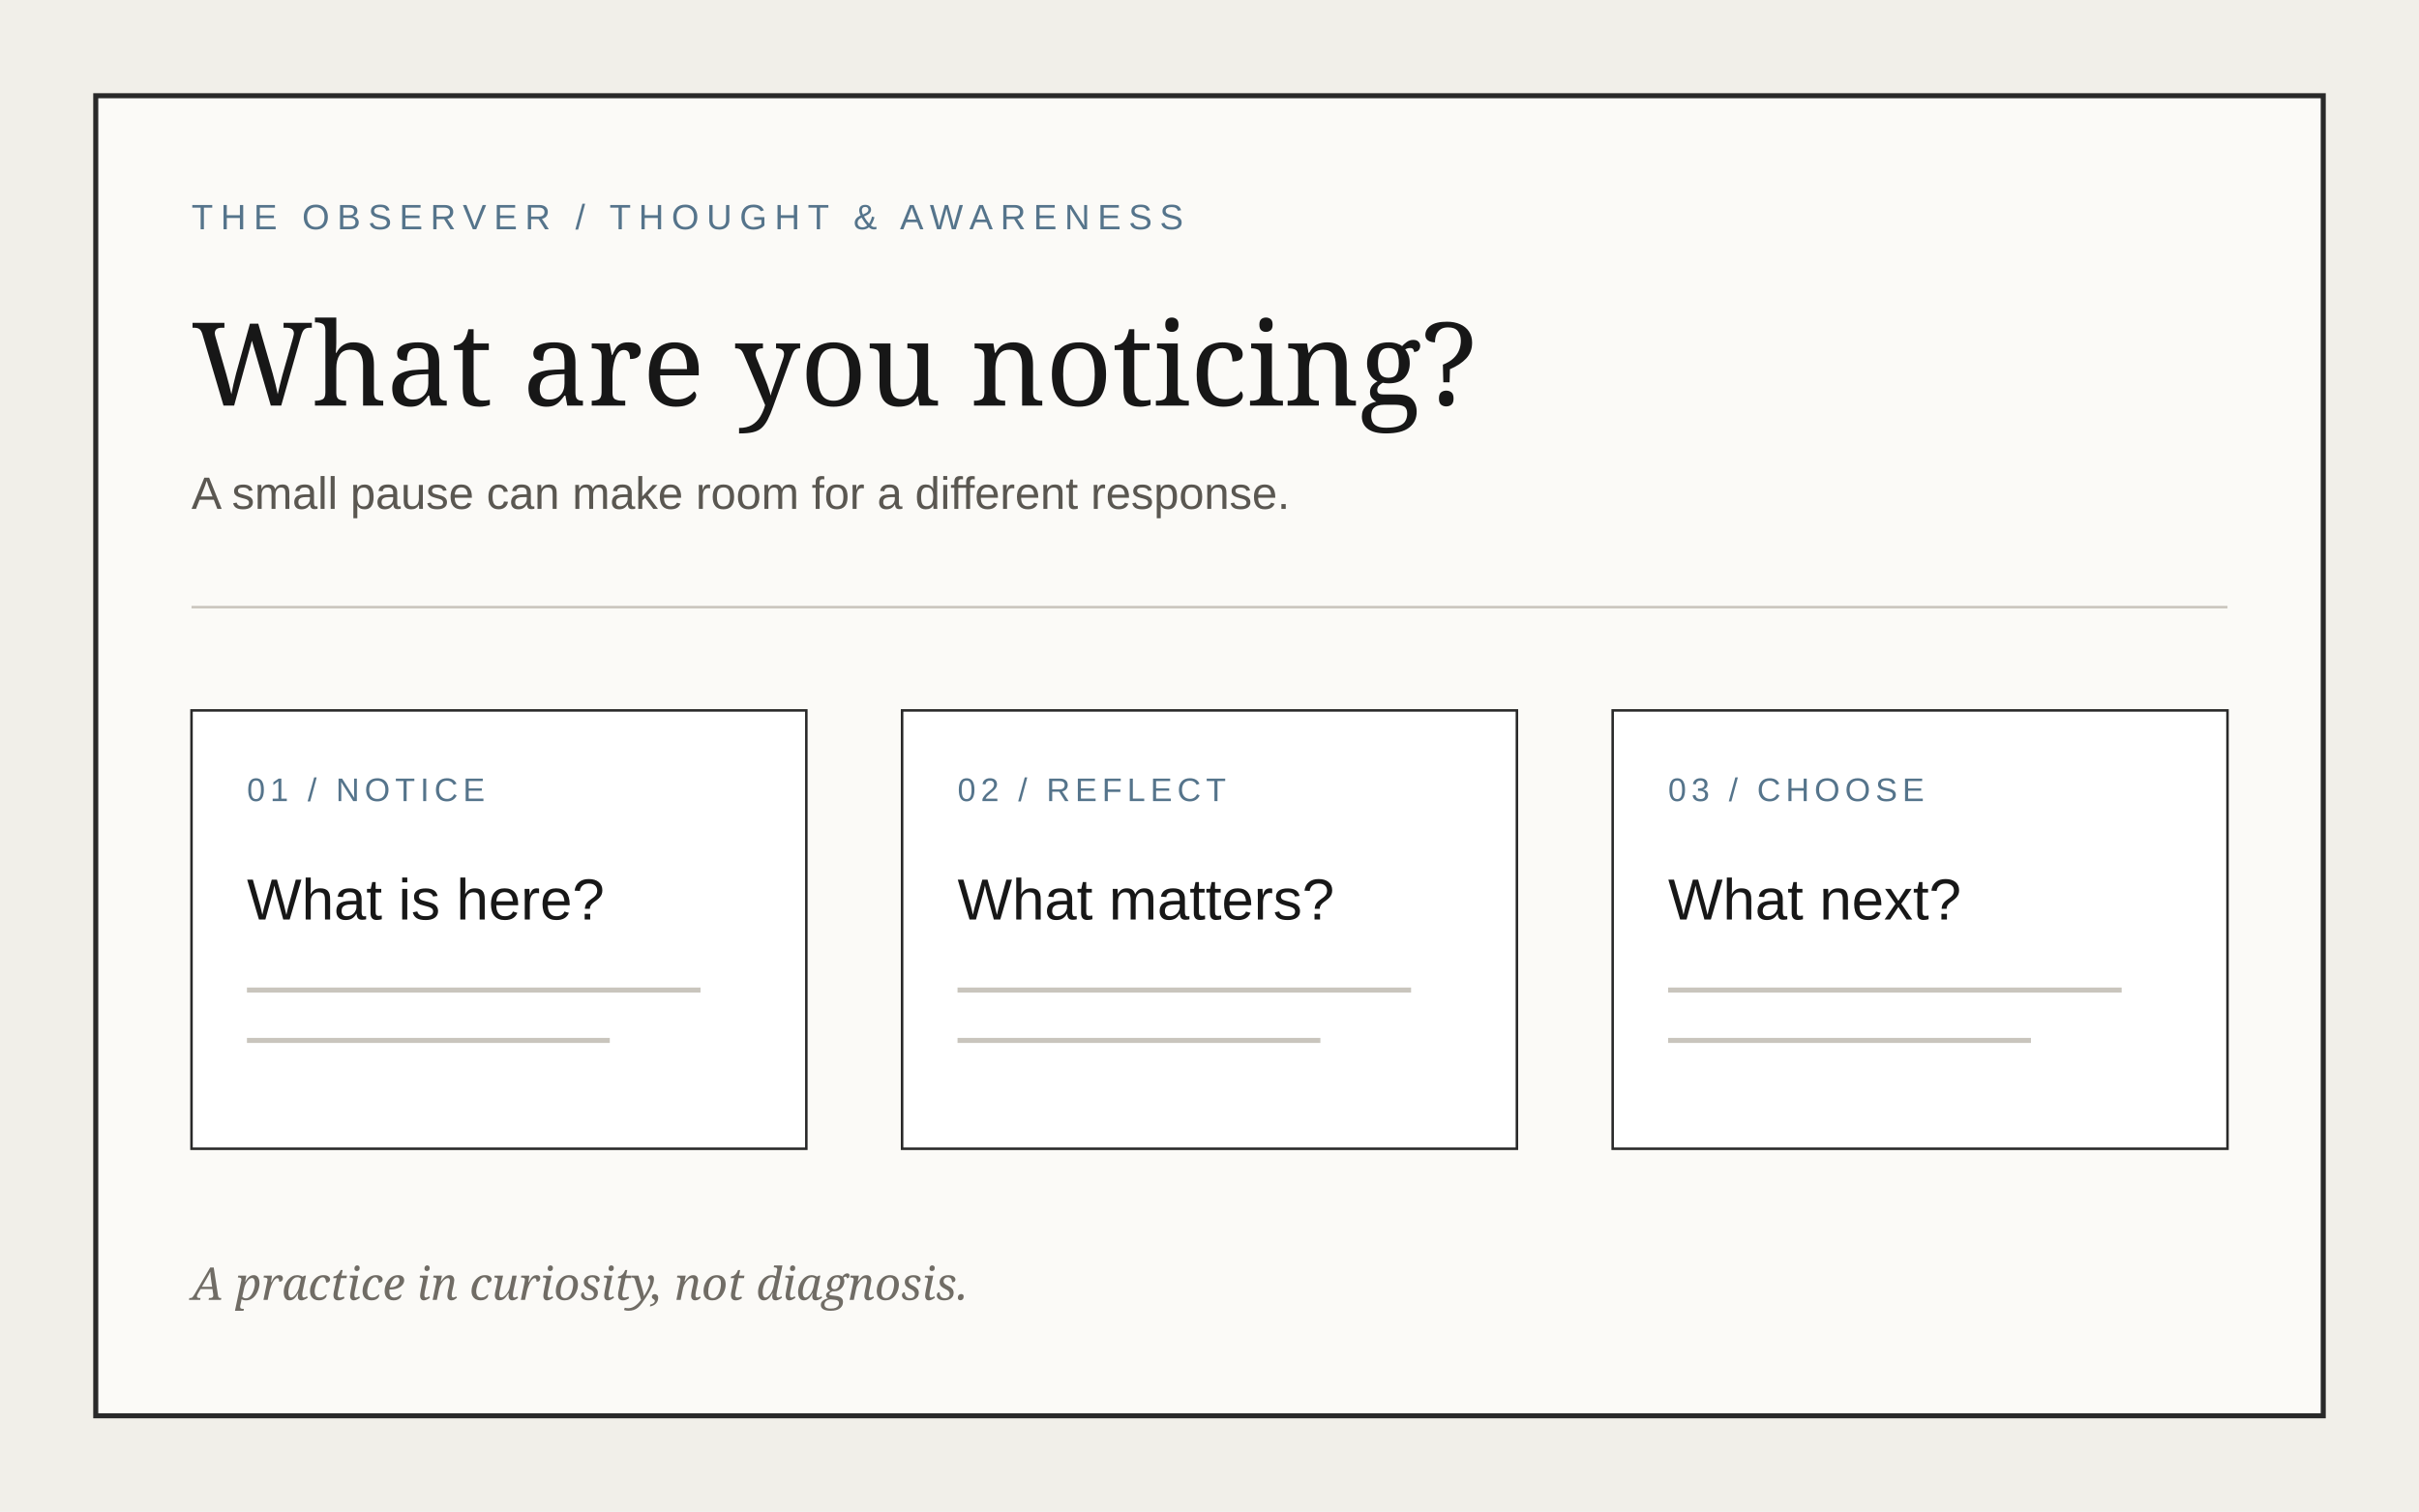
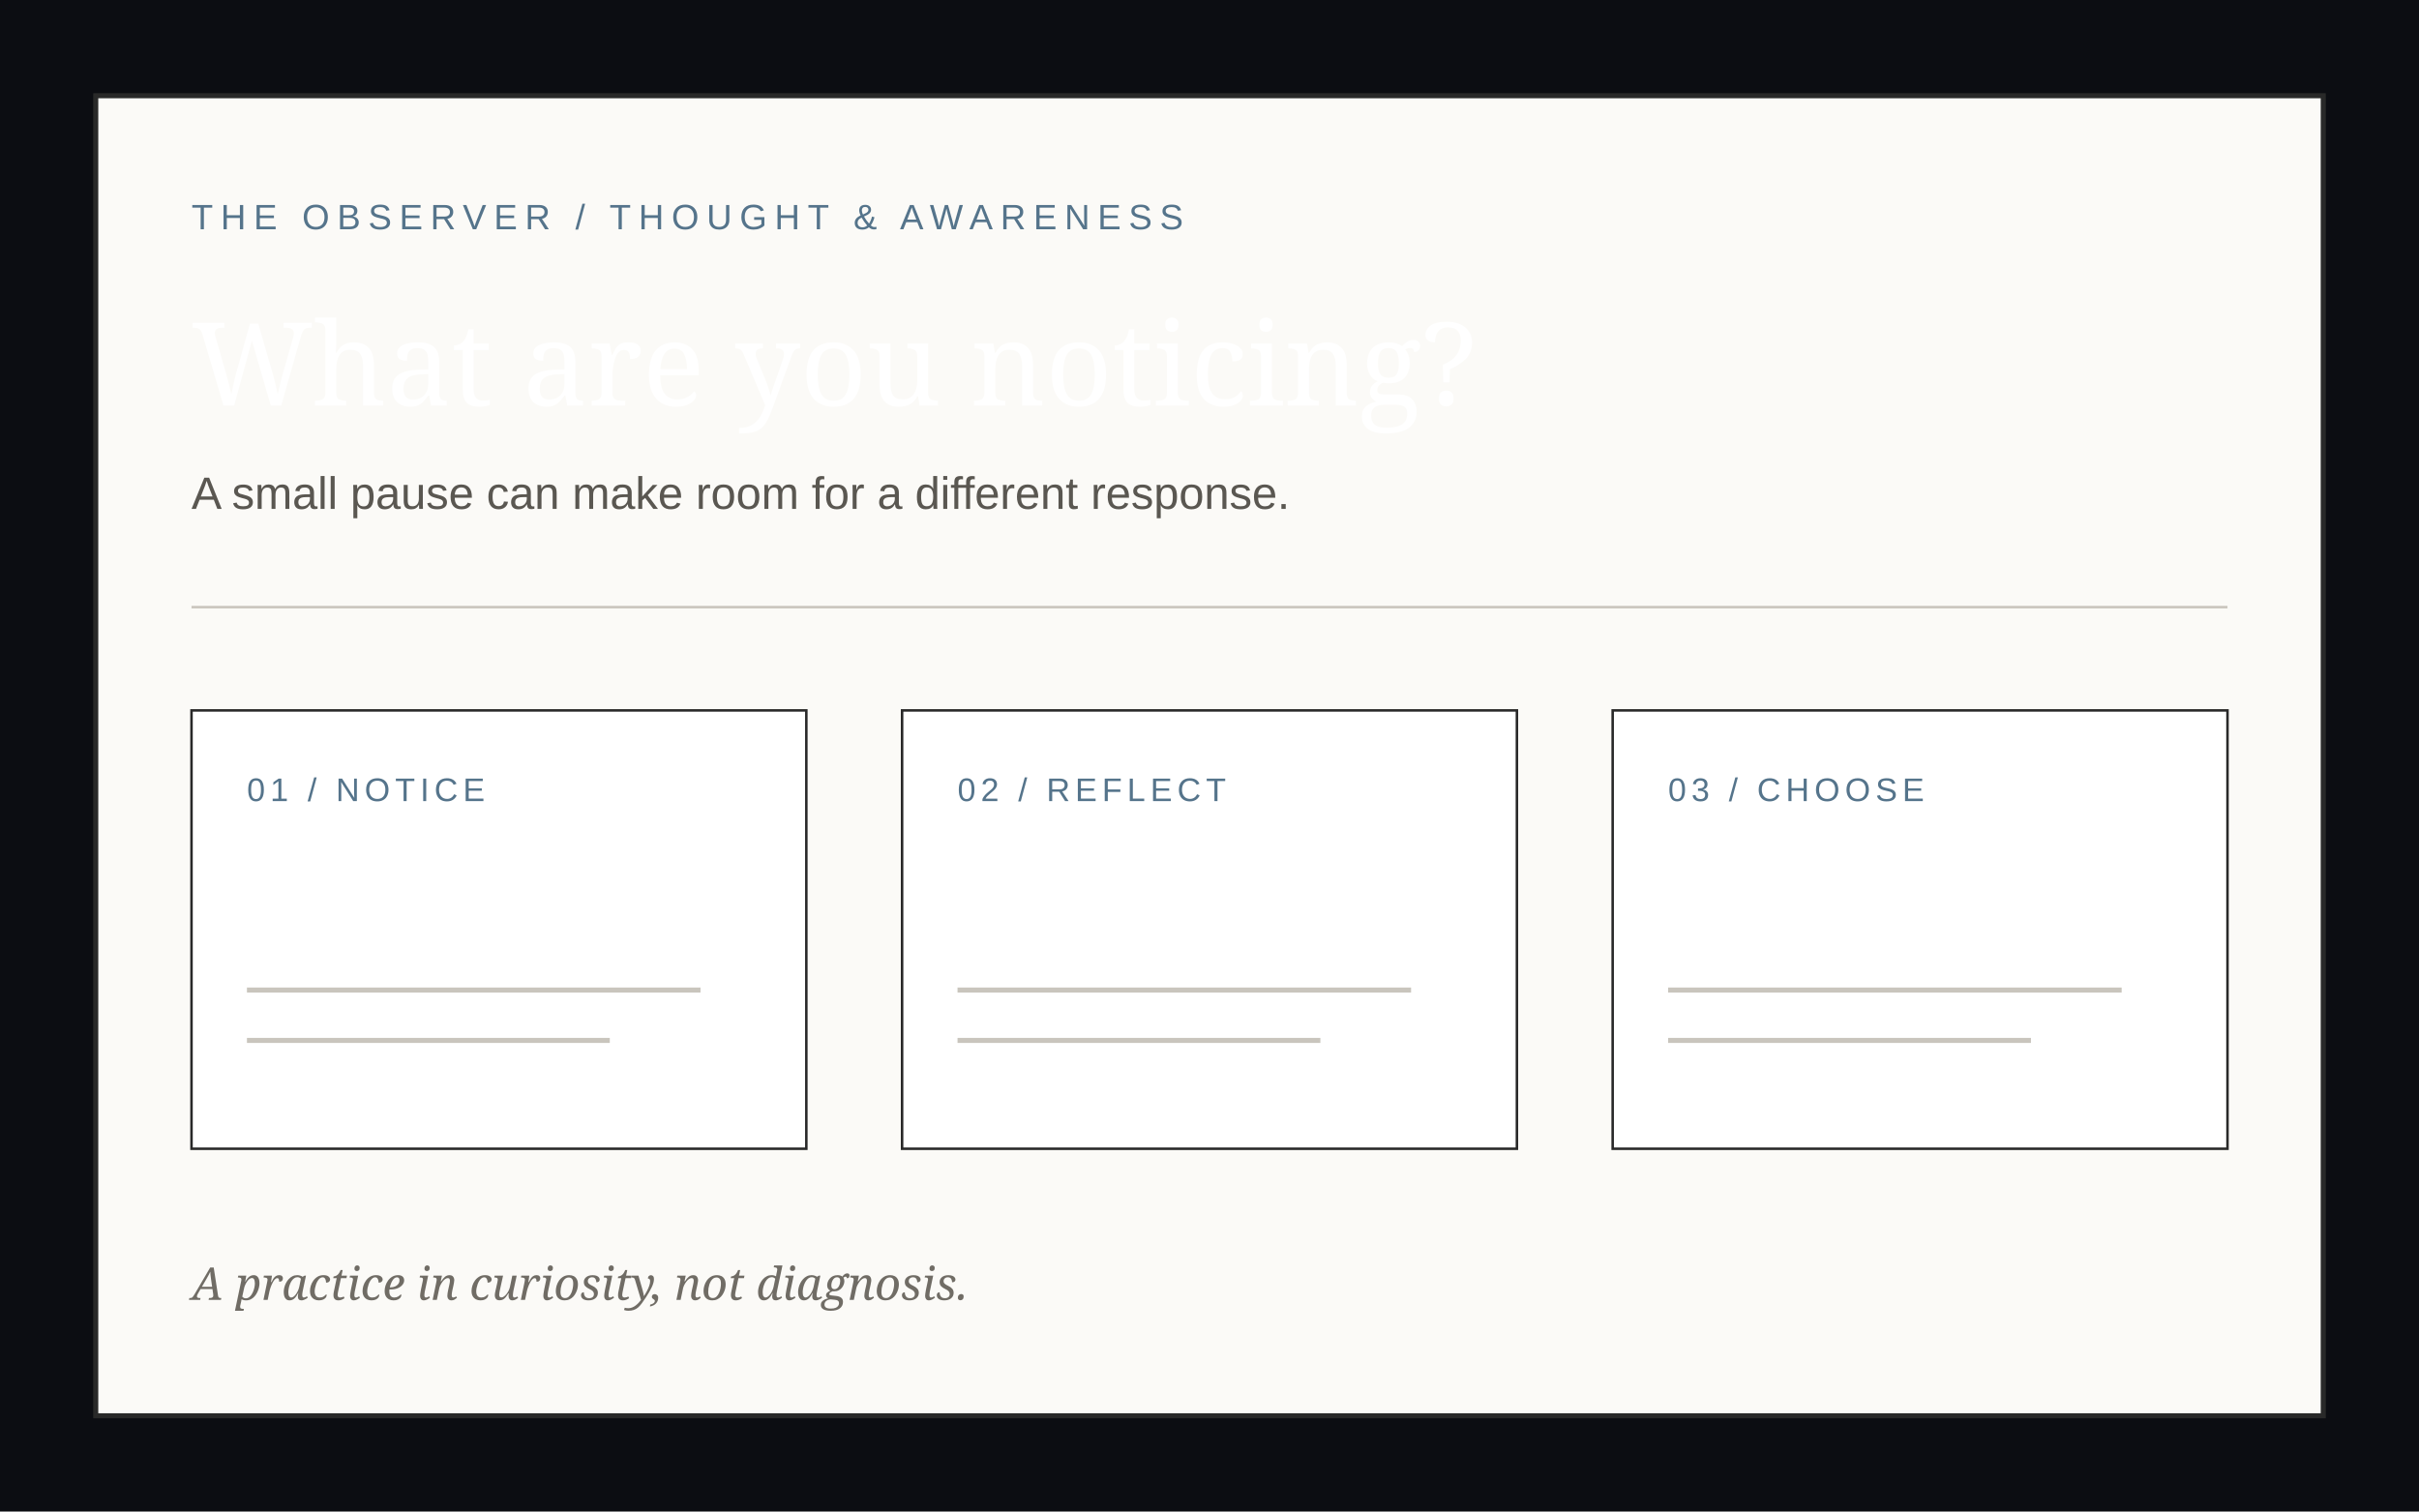
<svg xmlns="http://www.w3.org/2000/svg" viewBox="0 0 960 600" role="img" aria-labelledby="title desc">
-   <rect width="960" height="600" fill="#f1efe9" />
+   <rect width="960" height="600" fill="#0c0d12" />
  <rect x="38" y="38" width="884" height="524" fill="#fbfaf7" stroke="#292929" stroke-width="2" />
  <text x="76" y="91" fill="#55748b" font-family="Arial,sans-serif" font-size="14" letter-spacing="3">THE OBSERVER / THOUGHT &amp; AWARENESS</text>
-   <text x="76" y="161" fill="#171717" font-family="Georgia,serif" font-size="46">What are you noticing?</text>
+   <text x="76" y="161" fill="#ffffff" font-family="Georgia,serif" font-size="46">What are you noticing?</text>
  <text x="76" y="202" fill="#5a5751" font-family="Arial,sans-serif" font-size="18">A small pause can make room for a different response.</text>
  <path d="M76 241h808" stroke="#c9c5bd" />
  <g font-family="Arial,sans-serif">
    <rect x="76" y="282" width="244" height="174" fill="#fff" stroke="#292929" />
    <text x="98" y="318" fill="#55748b" font-size="13" letter-spacing="2">01 / NOTICE</text>
-     <text x="98" y="365" fill="#171717" font-size="23">What is here?</text>
+     <text x="98" y="365" fill="#ffffff" font-size="23">What is here?</text>
    <path d="M98 393h180M98 413h144" stroke="#c9c5bd" stroke-width="2" />
    <rect x="358" y="282" width="244" height="174" fill="#fff" stroke="#292929" />
    <text x="380" y="318" fill="#55748b" font-size="13" letter-spacing="2">02 / REFLECT</text>
-     <text x="380" y="365" fill="#171717" font-size="23">What matters?</text>
+     <text x="380" y="365" fill="#ffffff" font-size="23">What matters?</text>
    <path d="M380 393h180M380 413h144" stroke="#c9c5bd" stroke-width="2" />
    <rect x="640" y="282" width="244" height="174" fill="#fff" stroke="#292929" />
    <text x="662" y="318" fill="#55748b" font-size="13" letter-spacing="2">03 / CHOOSE</text>
-     <text x="662" y="365" fill="#171717" font-size="23">What next?</text>
+     <text x="662" y="365" fill="#ffffff" font-size="23">What next?</text>
    <path d="M662 393h180M662 413h144" stroke="#c9c5bd" stroke-width="2" />
  </g>
  <text x="76" y="516" fill="#706c65" font-family="Georgia,serif" font-size="18" font-style="italic">A practice in curiosity, not diagnosis.</text>
</svg>
